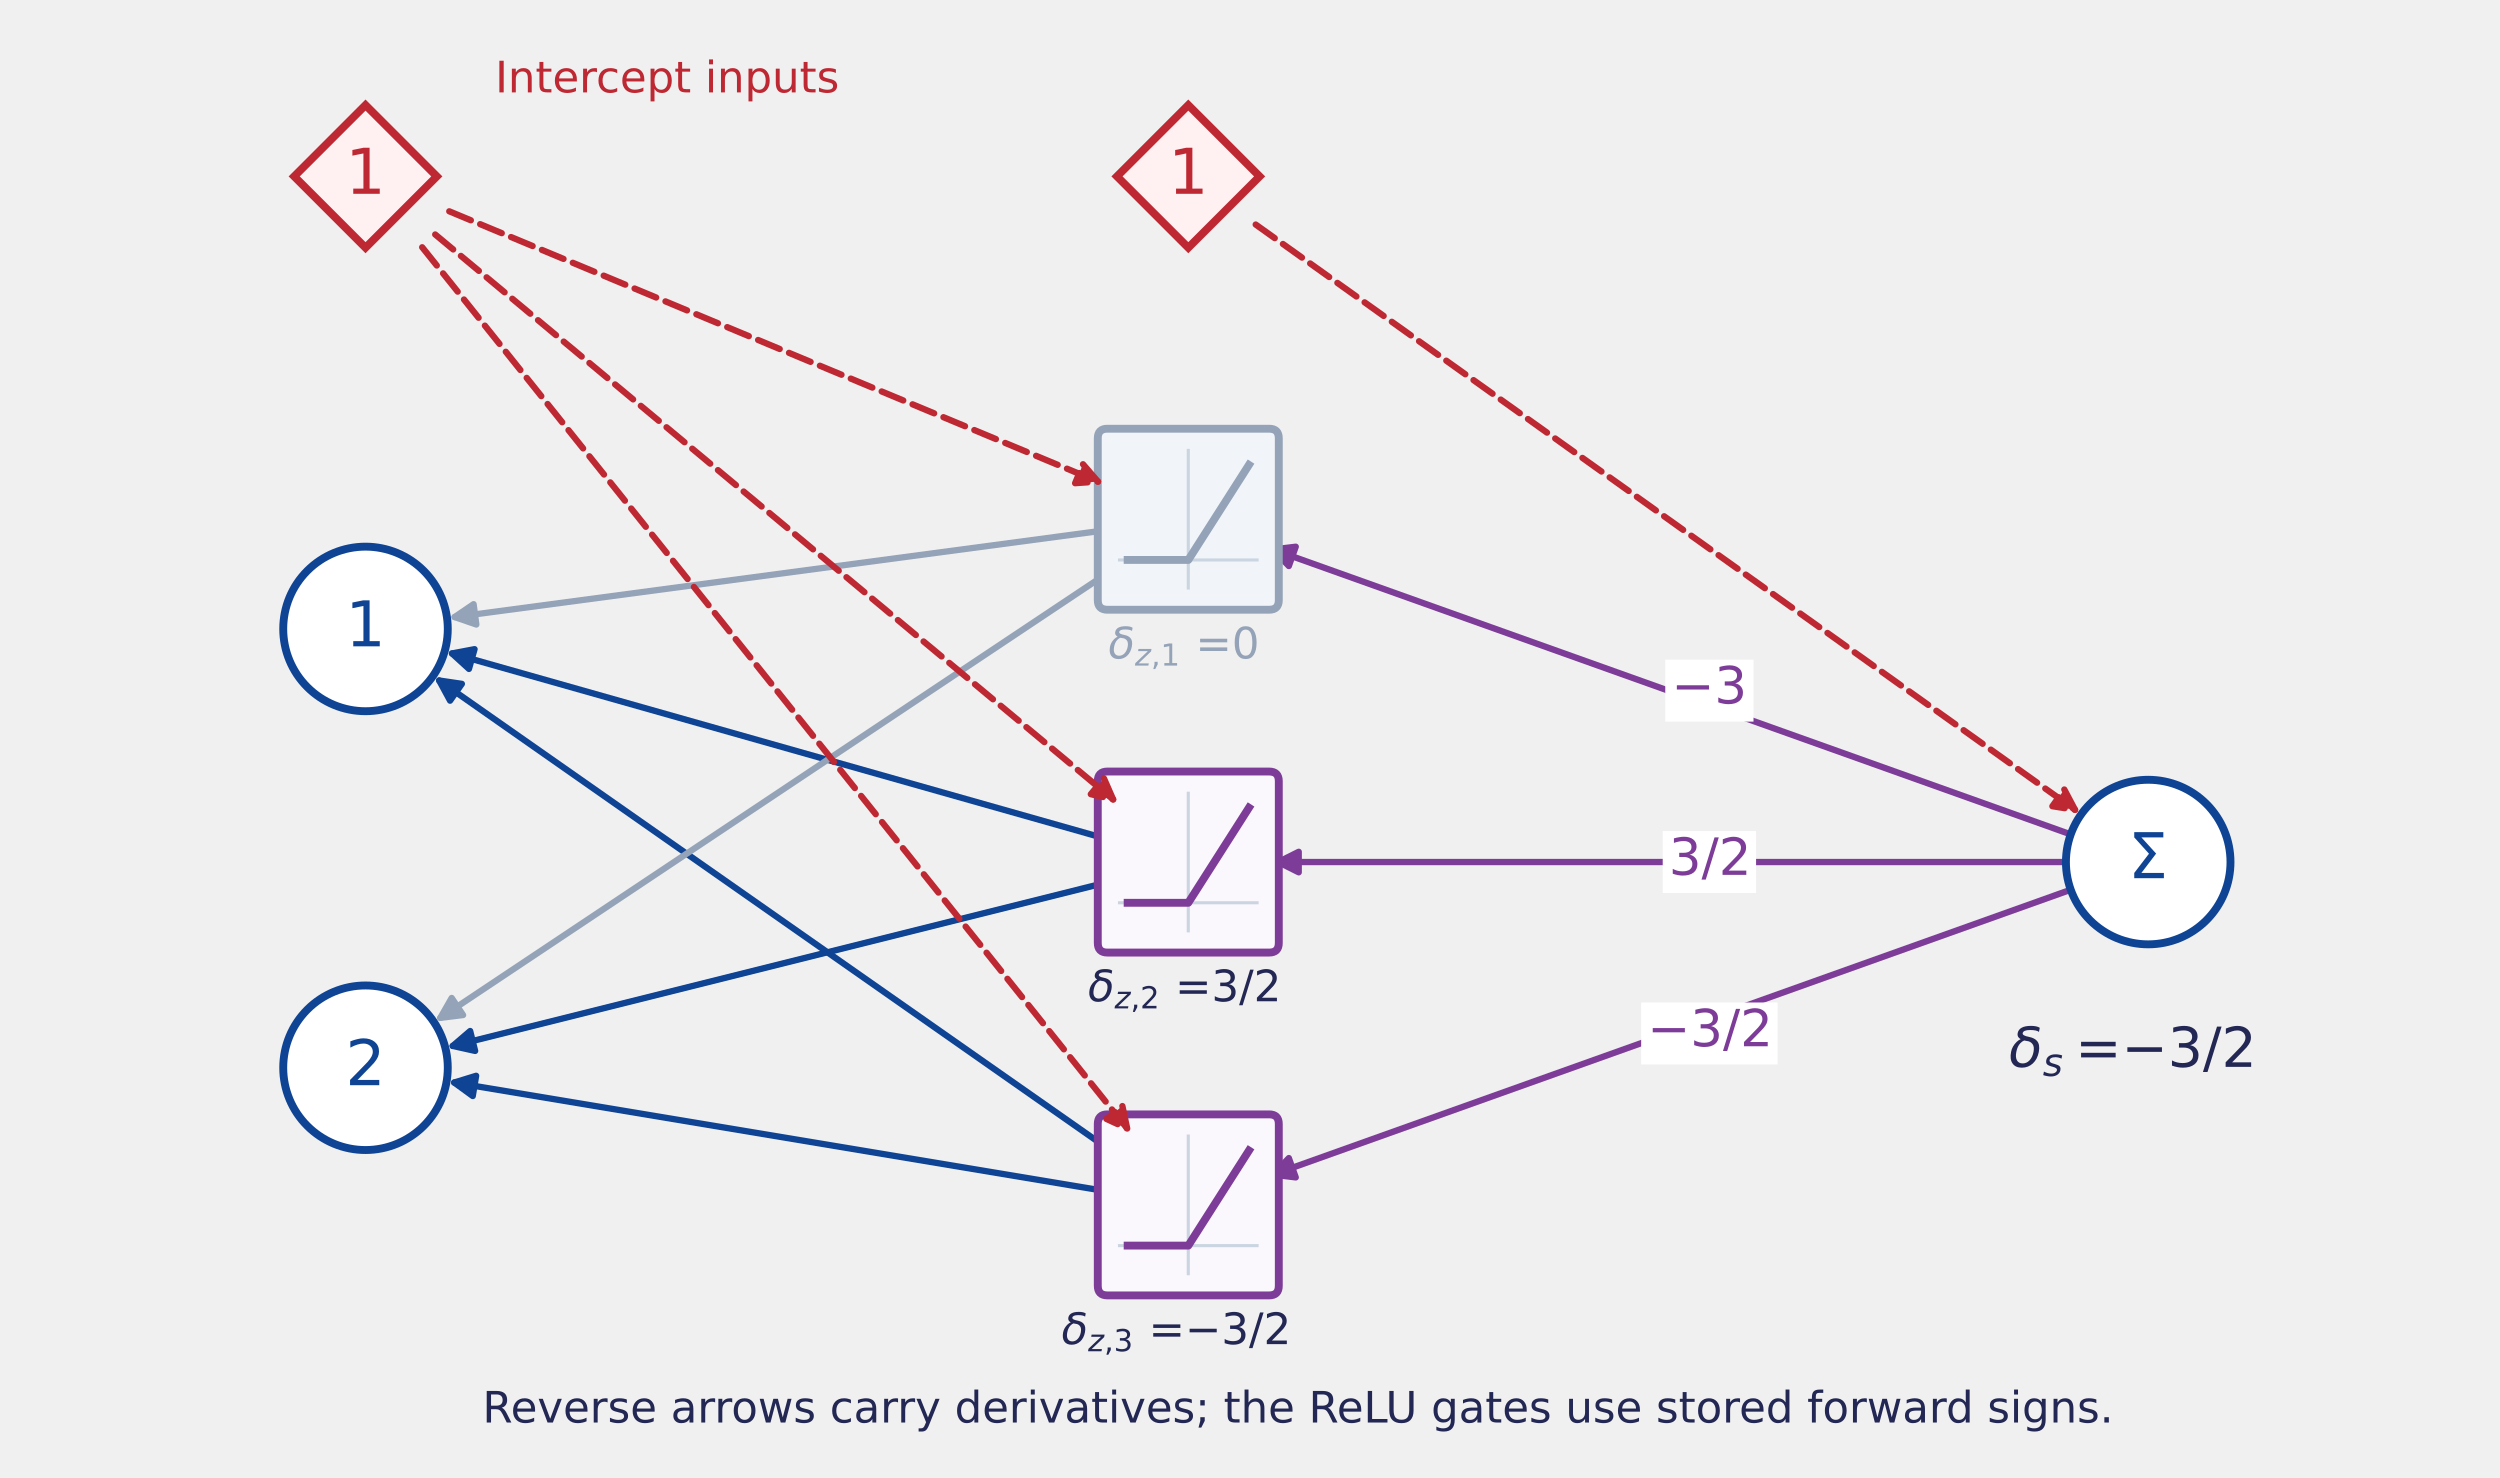
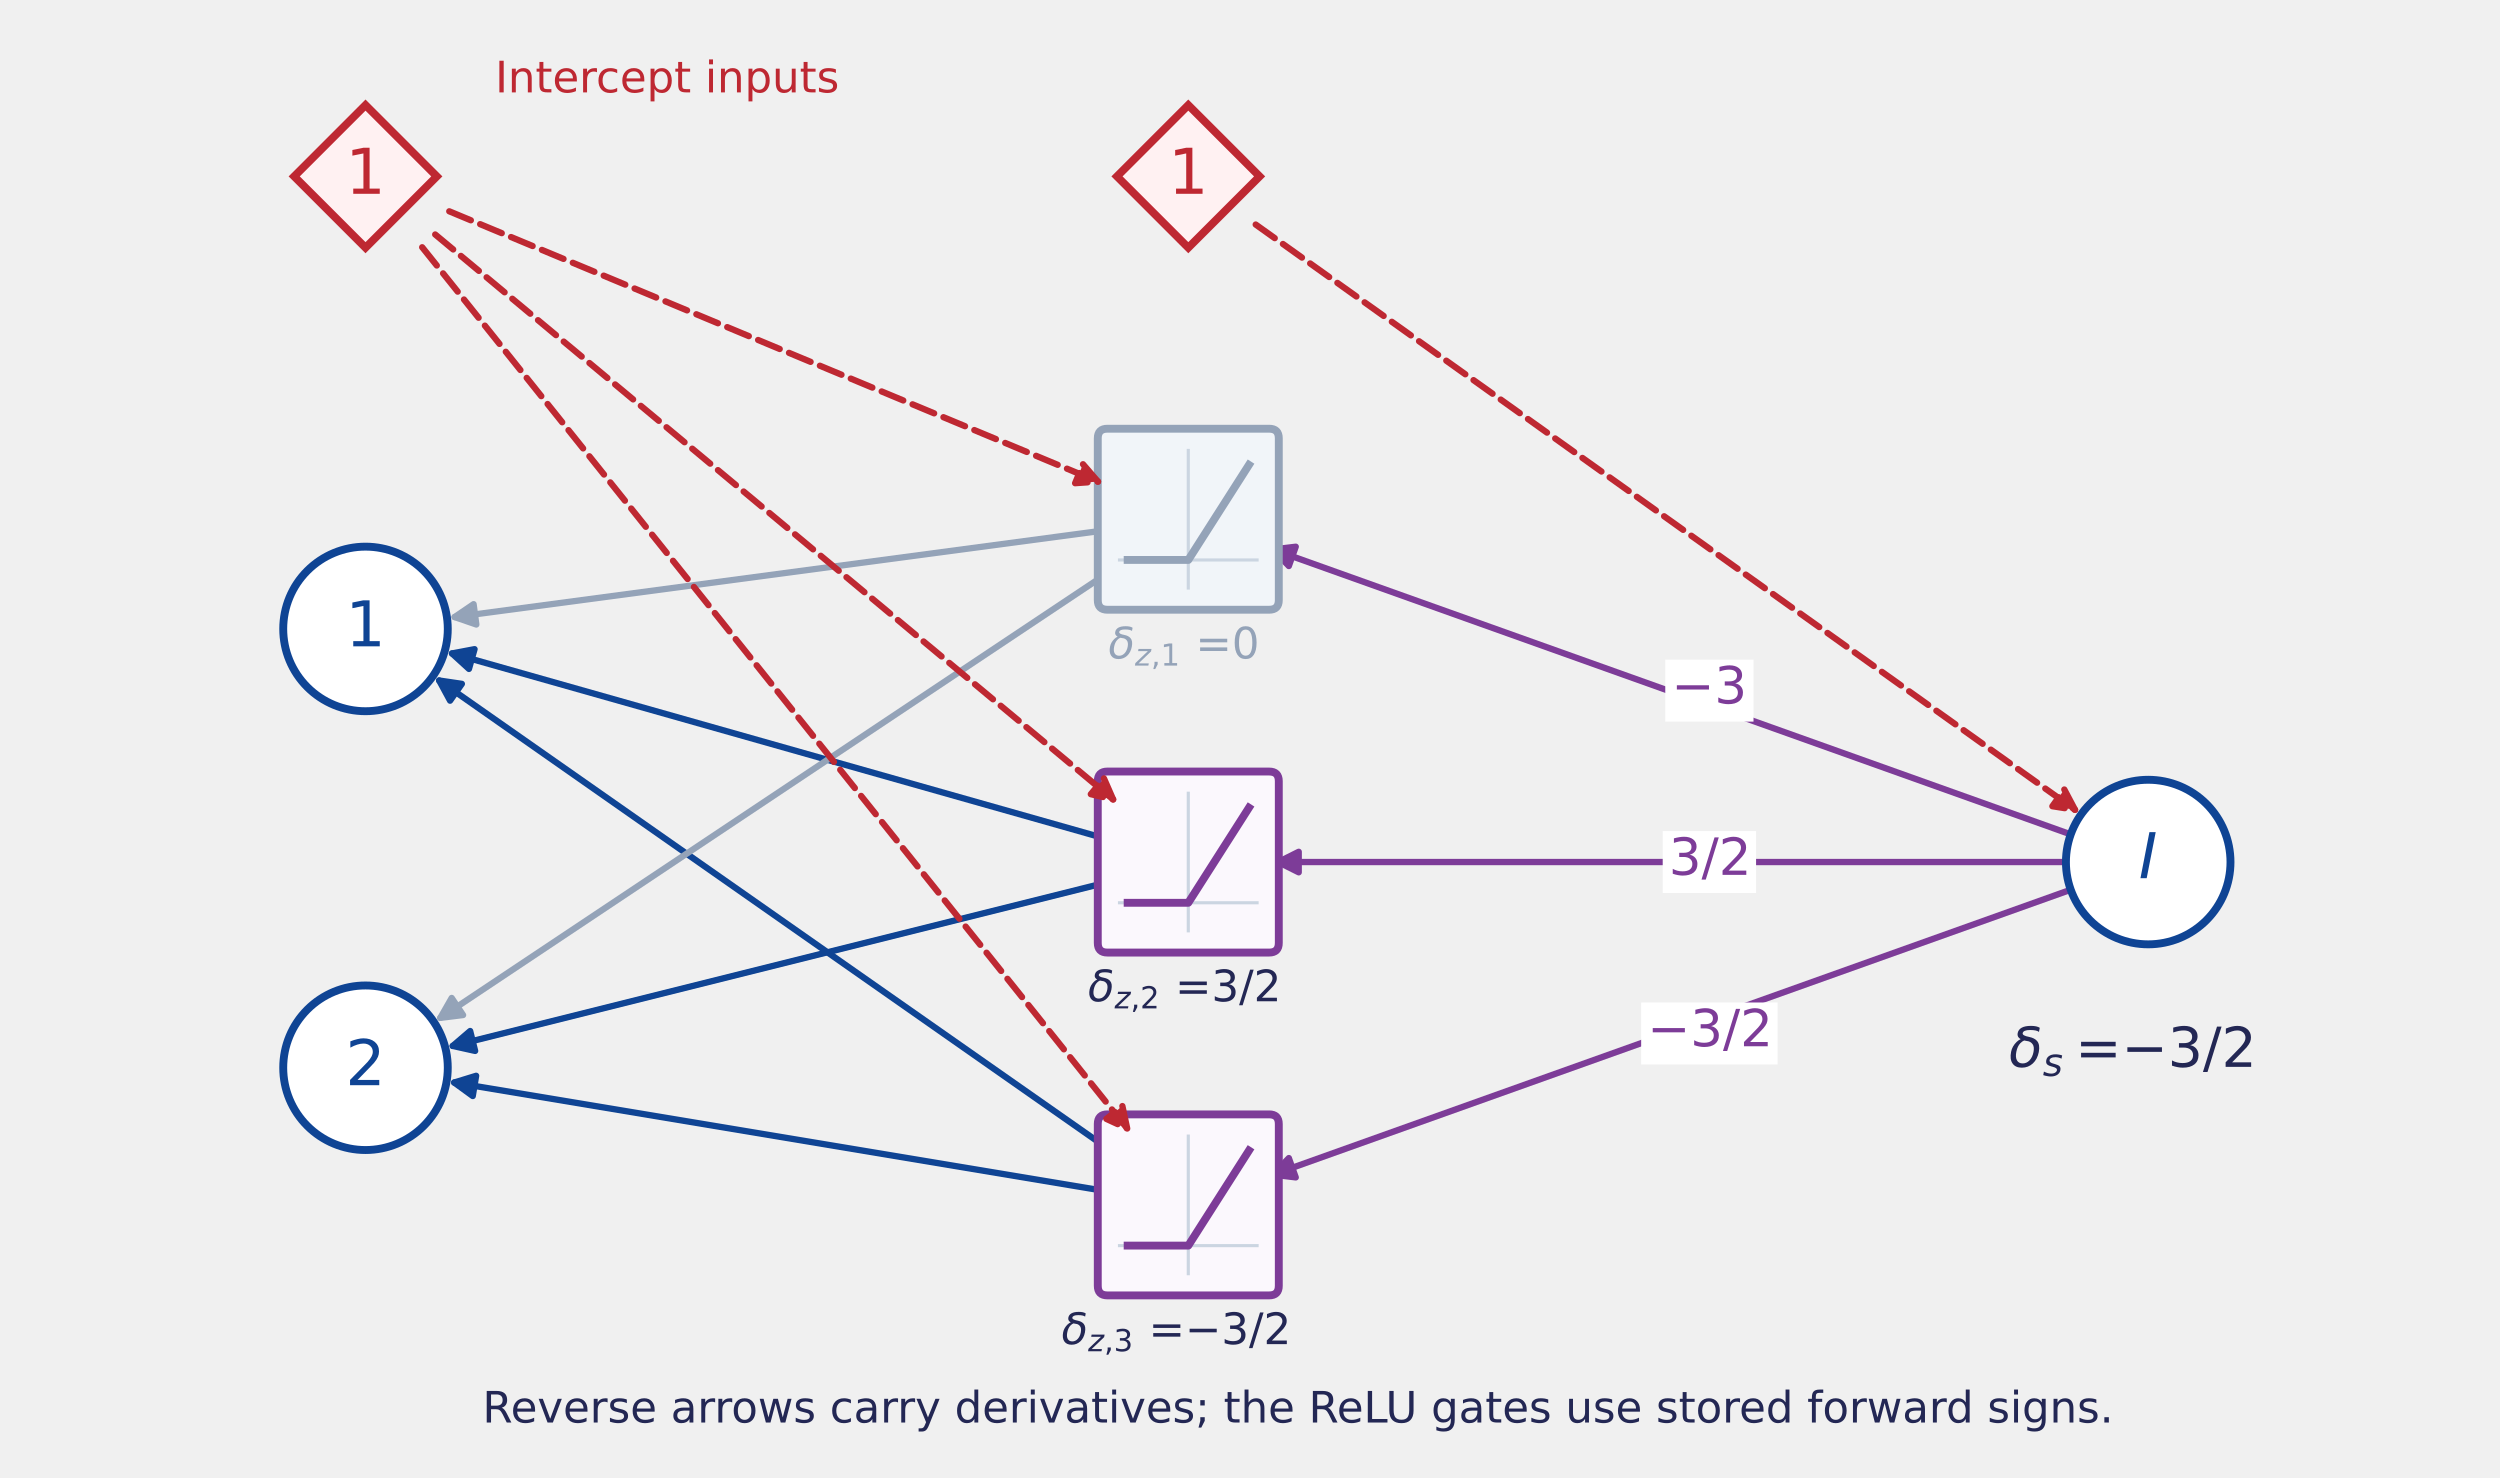
<svg xmlns="http://www.w3.org/2000/svg" width="633.6pt" height="374.4pt" viewBox="0 0 633.6 374.4" version="1.1">
  <defs>
    <style type="text/css">*{stroke-linejoin: round; stroke-linecap: butt}</style>
  </defs>
  <g id="figure_1">
    <g id="patch_1">
      <path d="M 0 374.4  L 633.6 374.4  L 633.6 0  L 0 0  L 0 374.4  z " style="fill: none" />
    </g>
    <g id="axes_1">
      <g id="patch_2">
        <path d="M 280.348 134.368  Q 196.897 145.494 115.22 156.385  " clip-path="url(#pc512c3a83e)" style="fill: none; stroke: #94a3b8; stroke-width: 1.6; stroke-linecap: round" />
        <path d="M 120.718 158.274  L 115.22 156.385  L 120.031 153.12  L 120.718 158.274  z " clip-path="url(#pc512c3a83e)" style="fill: #94a3b8; stroke: #94a3b8; stroke-width: 1.6; stroke-linecap: round" />
      </g>
      <g id="patch_3">
        <path d="M 280.959 212.755  Q 196.898 188.938 114.558 165.609  " clip-path="url(#pc512c3a83e)" style="fill: none; stroke: #0f4494; stroke-width: 1.6; stroke-linecap: round" />
        <path d="M 118.852 169.528  L 114.558 165.609  L 120.27 164.525  L 118.852 169.528  z " clip-path="url(#pc512c3a83e)" style="fill: #0f4494; stroke: #0f4494; stroke-width: 1.6; stroke-linecap: round" />
      </g>
      <g id="patch_4">
        <path d="M 283.956 293.323  Q 196.896 232.381 111.302 172.465  " clip-path="url(#pc512c3a83e)" style="fill: none; stroke: #0f4494; stroke-width: 1.6; stroke-linecap: round" />
        <path d="M 114.071 177.577  L 111.302 172.465  L 117.053 173.317  L 114.071 177.577  z " clip-path="url(#pc512c3a83e)" style="fill: #0f4494; stroke: #0f4494; stroke-width: 1.6; stroke-linecap: round" />
      </g>
      <g id="patch_5">
        <path d="M 283.689 143.24  Q 196.896 201.102 111.592 257.971  " clip-path="url(#pc512c3a83e)" style="fill: none; stroke: #94a3b8; stroke-width: 1.6; stroke-linecap: round" />
        <path d="M 117.361 257.25  L 111.592 257.971  L 114.477 252.924  L 117.361 257.25  z " clip-path="url(#pc512c3a83e)" style="fill: #94a3b8; stroke: #94a3b8; stroke-width: 1.6; stroke-linecap: round" />
      </g>
      <g id="patch_6">
        <path d="M 280.787 223.573  Q 196.897 244.545 114.743 265.083  " clip-path="url(#pc512c3a83e)" style="fill: none; stroke: #0f4494; stroke-width: 1.6; stroke-linecap: round" />
        <path d="M 120.419 266.345  L 114.743 265.083  L 119.158 261.3  L 120.419 266.345  z " clip-path="url(#pc512c3a83e)" style="fill: #0f4494; stroke: #0f4494; stroke-width: 1.6; stroke-linecap: round" />
      </g>
      <g id="patch_7">
        <path d="M 280.443 301.913  Q 196.896 287.988 115.113 274.358  " clip-path="url(#pc512c3a83e)" style="fill: none; stroke: #0f4494; stroke-width: 1.6; stroke-linecap: round" />
        <path d="M 119.815 277.778  L 115.113 274.358  L 120.67 272.648  L 119.815 277.778  z " clip-path="url(#pc512c3a83e)" style="fill: #0f4494; stroke: #0f4494; stroke-width: 1.6; stroke-linecap: round" />
      </g>
      <g id="patch_8">
        <path d="M 524.668 211.417  Q 422.803 175.036 322.622 139.257  " clip-path="url(#pc512c3a83e)" style="fill: none; stroke: #7d3c98; stroke-width: 1.6; stroke-linecap: round" />
        <path d="M 326.645 143.455  L 322.622 139.257  L 328.394 138.558  L 326.645 143.455  z " clip-path="url(#pc512c3a83e)" style="fill: #7d3c98; stroke: #7d3c98; stroke-width: 1.6; stroke-linecap: round" />
      </g>
      <g id="patch_9">
        <path d="M 523.443 218.479  Q 422.801 218.479 323.948 218.479  " clip-path="url(#pc512c3a83e)" style="fill: none; stroke: #7d3c98; stroke-width: 1.6; stroke-linecap: round" />
        <path d="M 329.148 221.079  L 323.948 218.479  L 329.148 215.879  L 329.148 221.079  z " clip-path="url(#pc512c3a83e)" style="fill: #7d3c98; stroke: #7d3c98; stroke-width: 1.6; stroke-linecap: round" />
      </g>
      <g id="patch_10">
        <path d="M 524.668 225.542  Q 422.803 261.922 322.622 297.701  " clip-path="url(#pc512c3a83e)" style="fill: none; stroke: #7d3c98; stroke-width: 1.6; stroke-linecap: round" />
        <path d="M 328.394 298.401  L 322.622 297.701  L 326.645 293.503  L 328.394 298.401  z " clip-path="url(#pc512c3a83e)" style="fill: #7d3c98; stroke: #7d3c98; stroke-width: 1.6; stroke-linecap: round" />
      </g>
      <g id="patch_11">
        <path d="M 92.632 180.249  C 98.163 180.249 103.467 178.052 107.378 174.141  C 111.288 170.231 113.485 164.926 113.485 159.396  C 113.485 153.866 111.288 148.562 107.378 144.651  C 103.467 140.741 98.163 138.543 92.632 138.543  C 87.102 138.543 81.798 140.741 77.887 144.651  C 73.977 148.562 71.78 153.866 71.78 159.396  C 71.78 164.926 73.977 170.231 77.887 174.141  C 81.798 178.052 87.102 180.249 92.632 180.249  z " clip-path="url(#pc512c3a83e)" style="fill: #ffffff; stroke: #0f4494; stroke-width: 2; stroke-linejoin: miter" />
      </g>
      <g id="patch_12">
        <path d="M 92.632 291.464  C 98.163 291.464 103.467 289.267 107.378 285.356  C 111.288 281.446 113.485 276.141 113.485 270.611  C 113.485 265.081 111.288 259.777 107.378 255.866  C 103.467 251.956 98.163 249.758 92.632 249.758  C 87.102 249.758 81.798 251.956 77.887 255.866  C 73.977 259.777 71.78 265.081 71.78 270.611  C 71.78 276.141 73.977 281.446 77.887 285.356  C 81.798 289.267 87.102 291.464 92.632 291.464  z " clip-path="url(#pc512c3a83e)" style="fill: #ffffff; stroke: #0f4494; stroke-width: 2; stroke-linejoin: miter" />
      </g>
      <g id="patch_13">
        <path d="M 280.655 154.531  L 321.666 154.531  Q 324.098 154.531 324.098 152.098  L 324.098 111.087  Q 324.098 108.654 321.666 108.654  L 280.655 108.654  Q 278.222 108.654 278.222 111.087  L 278.222 152.098  Q 278.222 154.531 280.655 154.531  z " clip-path="url(#pc512c3a83e)" style="fill: #f1f5f9; stroke: #94a3b8; stroke-width: 2; stroke-linejoin: miter" />
      </g>
      <g id="patch_14">
        <path d="M 280.655 241.417  L 321.666 241.417  Q 324.098 241.417 324.098 238.984  L 324.098 197.974  Q 324.098 195.541 321.666 195.541  L 280.655 195.541  Q 278.222 195.541 278.222 197.974  L 278.222 238.984  Q 278.222 241.417 280.655 241.417  z " clip-path="url(#pc512c3a83e)" style="fill: #fbf8fd; stroke: #7d3c98; stroke-width: 2; stroke-linejoin: miter" />
      </g>
      <g id="patch_15">
        <path d="M 280.655 328.304  L 321.666 328.304  Q 324.098 328.304 324.098 325.871  L 324.098 284.861  Q 324.098 282.428 321.666 282.428  L 280.655 282.428  Q 278.222 282.428 278.222 284.861  L 278.222 325.871  Q 278.222 328.304 280.655 328.304  z " clip-path="url(#pc512c3a83e)" style="fill: #fbf8fd; stroke: #7d3c98; stroke-width: 2; stroke-linejoin: miter" />
      </g>
      <g id="patch_16">
        <path d="M 544.443 239.332  C 549.973 239.332 555.278 237.135 559.188 233.224  C 563.099 229.314 565.296 224.009 565.296 218.479  C 565.296 212.949 563.099 207.645 559.188 203.734  C 555.278 199.824 549.973 197.626 544.443 197.626  C 538.913 197.626 533.608 199.824 529.698 203.734  C 525.787 207.645 523.59 212.949 523.59 218.479  C 523.59 224.009 525.787 229.314 529.698 233.224  C 533.608 237.135 538.913 239.332 544.443 239.332  z " clip-path="url(#pc512c3a83e)" style="fill: #ffffff; stroke: #0f4494; stroke-width: 2; stroke-linejoin: miter" />
      </g>
      <g id="patch_17">
        <path d="M 92.632 26.633  L 110.705 44.706  L 92.632 62.778  L 74.56 44.706  z " clip-path="url(#pc512c3a83e)" style="fill: #fff1f2; stroke: #be2832; stroke-width: 2; stroke-linejoin: miter" />
      </g>
      <g id="patch_18">
        <path d="M 301.16 26.633  L 319.233 44.706  L 301.16 62.778  L 283.088 44.706  z " clip-path="url(#pc512c3a83e)" style="fill: #fff1f2; stroke: #be2832; stroke-width: 2; stroke-linejoin: miter" />
      </g>
      <g id="patch_19">
        <path d="M 113.865 53.553  Q 196.897 88.149 278.278 122.058  " clip-path="url(#pc512c3a83e)" style="fill: none; stroke-dasharray: 5.92,2.56; stroke-dashoffset: 0; stroke: #be2832; stroke-width: 1.6; stroke-linecap: round" />
        <path d="M 274.478 117.658  L 278.278 122.058  L 272.478 122.458  L 274.478 117.658  z " clip-path="url(#pc512c3a83e)" style="fill: #be2832; stroke-dasharray: 5.92,2.56; stroke-dashoffset: 0; stroke: #be2832; stroke-width: 1.6; stroke-linecap: round" />
      </g>
      <g id="patch_20">
        <path d="M 110.301 59.43  Q 196.896 131.593 282.117 202.61  " clip-path="url(#pc512c3a83e)" style="fill: none; stroke-dasharray: 5.92,2.56; stroke-dashoffset: 0; stroke: #be2832; stroke-width: 1.6; stroke-linecap: round" />
        <path d="M 279.787 197.284  L 282.117 202.61  L 276.458 201.278  L 279.787 197.284  z " clip-path="url(#pc512c3a83e)" style="fill: #be2832; stroke-dasharray: 5.92,2.56; stroke-dashoffset: 0; stroke: #be2832; stroke-width: 1.6; stroke-linecap: round" />
      </g>
      <g id="patch_21">
        <path d="M 107 62.666  Q 196.897 175.037 285.677 286.012  " clip-path="url(#pc512c3a83e)" style="fill: none; stroke-dasharray: 5.92,2.56; stroke-dashoffset: 0; stroke: #be2832; stroke-width: 1.6; stroke-linecap: round" />
        <path d="M 284.459 280.327  L 285.677 286.012  L 280.398 283.575  L 284.459 280.327  z " clip-path="url(#pc512c3a83e)" style="fill: #be2832; stroke-dasharray: 5.92,2.56; stroke-dashoffset: 0; stroke: #be2832; stroke-width: 1.6; stroke-linecap: round" />
      </g>
      <g id="patch_22">
        <path d="M 318.248 56.911  Q 422.801 131.592 525.899 205.234  " clip-path="url(#pc512c3a83e)" style="fill: none; stroke-dasharray: 5.92,2.56; stroke-dashoffset: 0; stroke: #be2832; stroke-width: 1.6; stroke-linecap: round" />
        <path d="M 523.179 200.095  L 525.899 205.234  L 520.157 204.327  L 523.179 200.095  z " clip-path="url(#pc512c3a83e)" style="fill: #be2832; stroke-dasharray: 5.92,2.56; stroke-dashoffset: 0; stroke: #be2832; stroke-width: 1.6; stroke-linecap: round" />
      </g>
      <g id="text_1">
        <g id="patch_23">
          <path d="M 422.048 182.887  L 444.408 182.887  L 444.408 167.185  L 422.048 167.185  z " style="fill: #ffffff" />
        </g>
        <g style="fill: #7d3c98" transform="translate(423.6082 178.6231)">
          <text>
            <tspan style="font: 13px 'DejaVu Sans'" x="0 10.893" y="-0.344">−3</tspan>
          </text>
        </g>
      </g>
      <g id="text_2">
        <g id="patch_24">
          <path d="M 421.398 226.33  L 445.058 226.33  L 445.058 210.628  L 421.398 210.628  z " style="fill: #ffffff" />
        </g>
        <g style="fill: #7d3c98" transform="translate(422.9581 222.0664)">
          <text>
            <tspan style="font: 13px 'DejaVu Sans'" x="0 8.271 12.151" y="-0.344">3/2</tspan>
          </text>
        </g>
      </g>
      <g id="text_3">
        <g id="patch_25">
          <path d="M 415.938 269.773  L 450.518 269.773  L 450.518 254.072  L 415.938 254.072  z " style="fill: #ffffff" />
        </g>
        <g style="fill: #7d3c98" transform="translate(417.4982 265.5097)">
          <text>
            <tspan style="font: 13px 'DejaVu Sans'" x="0 10.893 19.164 23.043" y="-0.344">−3/2</tspan>
          </text>
        </g>
      </g>
      <g id="text_4">
        <text style="fill: #0f4494; font: 16px 'DejaVu Sans'; text-anchor: middle" x="92.632" y="163.811" transform="rotate(-0 92.63237 163.8113)">1</text>
      </g>
      <g id="text_5">
        <text style="fill: #0f4494; font: 16px 'DejaVu Sans'; text-anchor: middle" x="92.632" y="275.026" transform="rotate(-0 92.63237 275.0262)">2</text>
      </g>
      <g id="line2d_1">
        <path d="M 283.727 141.915  L 318.593 141.915  " clip-path="url(#pc512c3a83e)" style="fill: none; stroke: #cbd5e1; stroke-width: 0.8; stroke-linecap: square" />
      </g>
      <g id="line2d_2">
        <path d="M 301.16 149.025  L 301.16 114.16  " clip-path="url(#pc512c3a83e)" style="fill: none; stroke: #cbd5e1; stroke-width: 0.8; stroke-linecap: square" />
      </g>
      <g id="text_6">
        <g style="fill: #94a3b8" transform="translate(280.9204 167.707)">
          <text>
            <tspan style="font: oblique 11px 'DejaVu Sans'" x="0" y="-0.828">δ</tspan>
            <tspan style="font: oblique 7.7px 'DejaVu Sans'" x="6.73" y="0.977">z</tspan>
            <tspan style="font: 7.7px 'DejaVu Sans'" x="10.772 14.719" y="0.977">,1</tspan>
            <tspan style="font: 11px 'DejaVu Sans'" x="22.062 33.422" y="-0.828">=0</tspan>
          </text>
        </g>
      </g>
      <g id="line2d_3">
        <path d="M 283.727 228.801  L 318.593 228.801  " clip-path="url(#pc512c3a83e)" style="fill: none; stroke: #cbd5e1; stroke-width: 0.8; stroke-linecap: square" />
      </g>
      <g id="line2d_4">
        <path d="M 301.16 235.912  L 301.16 201.046  " clip-path="url(#pc512c3a83e)" style="fill: none; stroke: #cbd5e1; stroke-width: 0.8; stroke-linecap: square" />
      </g>
      <g id="text_7">
        <g style="fill: #232754" transform="translate(275.7504 254.5937)">
          <text>
            <tspan style="font: oblique 11px 'DejaVu Sans'" x="0" y="-0.828">δ</tspan>
            <tspan style="font: oblique 7.7px 'DejaVu Sans'" x="6.73" y="0.977">z</tspan>
            <tspan style="font: 7.7px 'DejaVu Sans'" x="10.772 14.719" y="0.977">,2</tspan>
            <tspan style="font: 11px 'DejaVu Sans'" x="22.062 33.422 40.421 43.752" y="-0.828">=3/2</tspan>
          </text>
        </g>
      </g>
      <g id="line2d_5">
        <path d="M 283.727 315.688  L 318.593 315.688  " clip-path="url(#pc512c3a83e)" style="fill: none; stroke: #cbd5e1; stroke-width: 0.8; stroke-linecap: square" />
      </g>
      <g id="line2d_6">
        <path d="M 301.16 322.799  L 301.16 287.933  " clip-path="url(#pc512c3a83e)" style="fill: none; stroke: #cbd5e1; stroke-width: 0.8; stroke-linecap: square" />
      </g>
      <g id="text_8">
        <g style="fill: #232754" transform="translate(269.0404 341.4804)">
          <text>
            <tspan style="font: oblique 11px 'DejaVu Sans'" x="0" y="-0.828">δ</tspan>
            <tspan style="font: oblique 7.7px 'DejaVu Sans'" x="6.73" y="0.977">z</tspan>
            <tspan style="font: 7.7px 'DejaVu Sans'" x="10.772 14.719" y="0.977">,3</tspan>
            <tspan style="font: 11px 'DejaVu Sans'" x="22.062 35.565 46.925 53.924 57.255" y="-0.828">=−3/2</tspan>
          </text>
        </g>
      </g>
      <g id="text_9">
-         <g style="fill: #0f4494" transform="translate(539.3231 222.8942)">
-           <text>
-             <tspan style="font: 16px 'DejaVu Sans'" x="0" y="-0.328">Σ</tspan>
+         <g style="fill: #0f4494" transform="translate(542.0431 222.8942)">
+           <text>
+             <tspan style="font: oblique 16px 'DejaVu Sans'" x="0" y="-0.328">I</tspan>
          </text>
        </g>
      </g>
      <g id="text_10">
        <g style="fill: #232754" transform="translate(509.1631 270.9989)">
          <text>
            <tspan style="font: oblique 14px 'DejaVu Sans'" x="0" y="-0.609">δ</tspan>
            <tspan style="font: oblique 9.8px 'DejaVu Sans'" x="8.565" y="1.688">s</tspan>
            <tspan style="font: 14px 'DejaVu Sans'" x="16.782 33.967 48.425 57.332 61.549" y="-0.609">=−3/2</tspan>
          </text>
        </g>
      </g>
      <g id="text_11">
        <text style="fill: #be2832; font: 16px 'DejaVu Sans'; text-anchor: middle" x="92.632" y="49.121" transform="rotate(-0 92.63237 49.12085)">1</text>
      </g>
      <g id="text_12">
        <text style="fill: #be2832; font: 16px 'DejaVu Sans'; text-anchor: middle" x="301.16" y="49.121" transform="rotate(-0 301.1604 49.12085)">1</text>
      </g>
      <g id="text_13">
        <text style="fill: #be2832; font: 11px 'DejaVu Sans'; text-anchor: middle" x="169.093" y="23.413" transform="rotate(-0 169.0926 23.41289)">Intercept inputs</text>
      </g>
      <g id="text_14">
        <text style="fill: #232754; font: 11px 'DejaVu Sans'; text-anchor: middle" x="328.964" y="360.533" transform="rotate(-0 328.9641 360.5332)">Reverse arrows carry derivatives; the ReLU gates use stored forward signs.</text>
      </g>
      <g id="line2d_7">
        <path d="M 285.792 141.915  L 286.304 141.915  L 286.816 141.915  L 287.329 141.915  L 287.841 141.915  L 288.353 141.915  L 288.866 141.915  L 289.378 141.915  L 289.89 141.915  L 290.402 141.915  L 290.915 141.915  L 291.427 141.915  L 291.939 141.915  L 292.452 141.915  L 292.964 141.915  L 293.476 141.915  L 293.988 141.915  L 294.501 141.915  L 295.013 141.915  L 295.525 141.915  L 296.038 141.915  L 296.55 141.915  L 297.062 141.915  L 297.574 141.915  L 298.087 141.915  L 298.599 141.915  L 299.111 141.915  L 299.624 141.915  L 300.136 141.915  L 300.648 141.915  L 301.16 141.915  L 301.673 141.112  L 302.185 140.309  L 302.697 139.506  L 303.21 138.703  L 303.722 137.9  L 304.234 137.098  L 304.746 136.295  L 305.259 135.492  L 305.771 134.689  L 306.283 133.886  L 306.796 133.084  L 307.308 132.281  L 307.82 131.478  L 308.332 130.675  L 308.845 129.872  L 309.357 129.069  L 309.869 128.267  L 310.382 127.464  L 310.894 126.661  L 311.406 125.858  L 311.918 125.055  L 312.431 124.252  L 312.943 123.45  L 313.455 122.647  L 313.967 121.844  L 314.48 121.041  L 314.992 120.238  L 315.504 119.435  L 316.017 118.633  L 316.529 117.83  " clip-path="url(#pc512c3a83e)" style="fill: none; stroke: #94a3b8; stroke-width: 2; stroke-linecap: square" />
      </g>
      <g id="line2d_8">
        <path d="M 285.792 228.801  L 286.304 228.801  L 286.816 228.801  L 287.329 228.801  L 287.841 228.801  L 288.353 228.801  L 288.866 228.801  L 289.378 228.801  L 289.89 228.801  L 290.402 228.801  L 290.915 228.801  L 291.427 228.801  L 291.939 228.801  L 292.452 228.801  L 292.964 228.801  L 293.476 228.801  L 293.988 228.801  L 294.501 228.801  L 295.013 228.801  L 295.525 228.801  L 296.038 228.801  L 296.55 228.801  L 297.062 228.801  L 297.574 228.801  L 298.087 228.801  L 298.599 228.801  L 299.111 228.801  L 299.624 228.801  L 300.136 228.801  L 300.648 228.801  L 301.16 228.801  L 301.673 227.999  L 302.185 227.196  L 302.697 226.393  L 303.21 225.59  L 303.722 224.787  L 304.234 223.984  L 304.746 223.182  L 305.259 222.379  L 305.771 221.576  L 306.283 220.773  L 306.796 219.97  L 307.308 219.167  L 307.82 218.365  L 308.332 217.562  L 308.845 216.759  L 309.357 215.956  L 309.869 215.153  L 310.382 214.35  L 310.894 213.548  L 311.406 212.745  L 311.918 211.942  L 312.431 211.139  L 312.943 210.336  L 313.455 209.533  L 313.967 208.731  L 314.48 207.928  L 314.992 207.125  L 315.504 206.322  L 316.017 205.519  L 316.529 204.716  " clip-path="url(#pc512c3a83e)" style="fill: none; stroke: #7d3c98; stroke-width: 2; stroke-linecap: square" />
      </g>
      <g id="line2d_9">
        <path d="M 285.792 315.688  L 286.304 315.688  L 286.816 315.688  L 287.329 315.688  L 287.841 315.688  L 288.353 315.688  L 288.866 315.688  L 289.378 315.688  L 289.89 315.688  L 290.402 315.688  L 290.915 315.688  L 291.427 315.688  L 291.939 315.688  L 292.452 315.688  L 292.964 315.688  L 293.476 315.688  L 293.988 315.688  L 294.501 315.688  L 295.013 315.688  L 295.525 315.688  L 296.038 315.688  L 296.55 315.688  L 297.062 315.688  L 297.574 315.688  L 298.087 315.688  L 298.599 315.688  L 299.111 315.688  L 299.624 315.688  L 300.136 315.688  L 300.648 315.688  L 301.16 315.688  L 301.673 314.885  L 302.185 314.082  L 302.697 313.28  L 303.21 312.477  L 303.722 311.674  L 304.234 310.871  L 304.746 310.068  L 305.259 309.265  L 305.771 308.463  L 306.283 307.66  L 306.796 306.857  L 307.308 306.054  L 307.82 305.251  L 308.332 304.448  L 308.845 303.646  L 309.357 302.843  L 309.869 302.04  L 310.382 301.237  L 310.894 300.434  L 311.406 299.631  L 311.918 298.829  L 312.431 298.026  L 312.943 297.223  L 313.455 296.42  L 313.967 295.617  L 314.48 294.814  L 314.992 294.012  L 315.504 293.209  L 316.017 292.406  L 316.529 291.603  " clip-path="url(#pc512c3a83e)" style="fill: none; stroke: #7d3c98; stroke-width: 2; stroke-linecap: square" />
      </g>
    </g>
  </g>
  <defs>
    <clipPath id="pc512c3a83e">
      <rect x="47.451" y="3" width="538.697" height="368.4" />
    </clipPath>
  </defs>
</svg>
